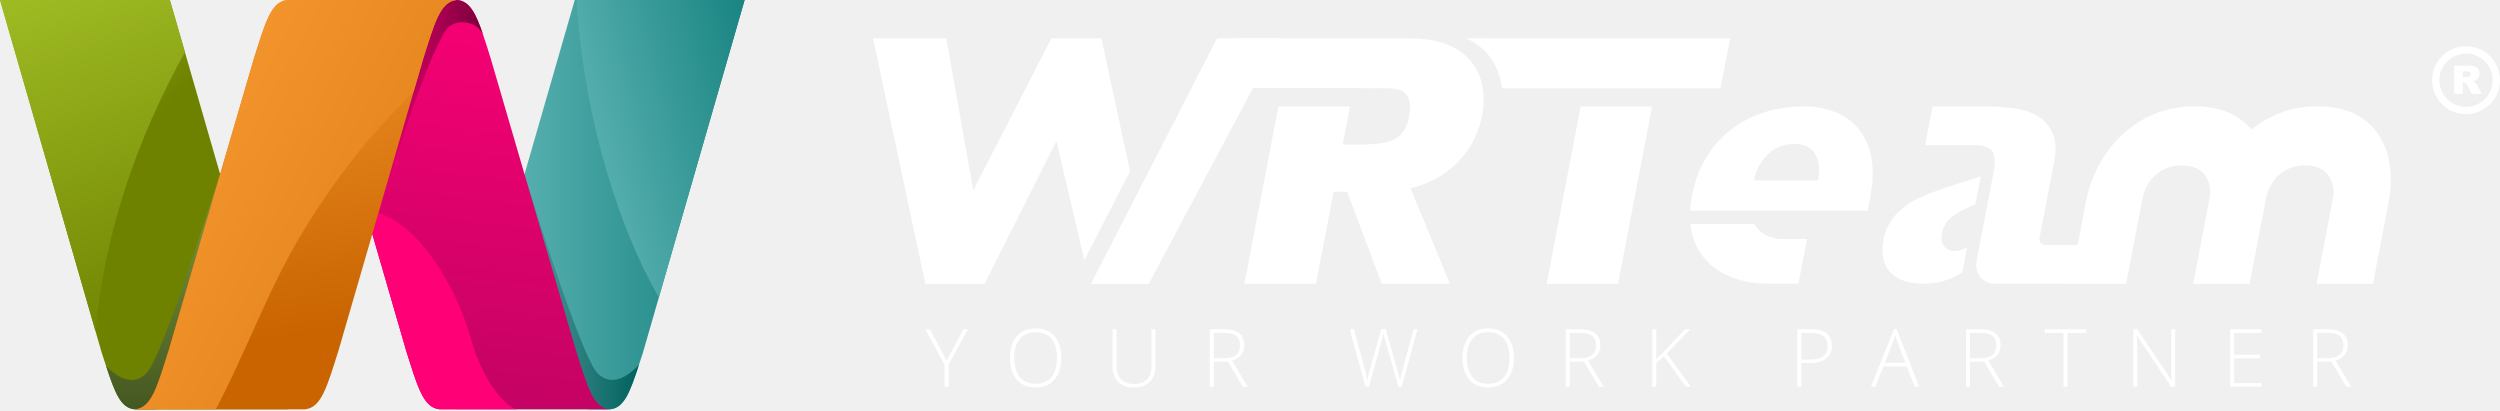
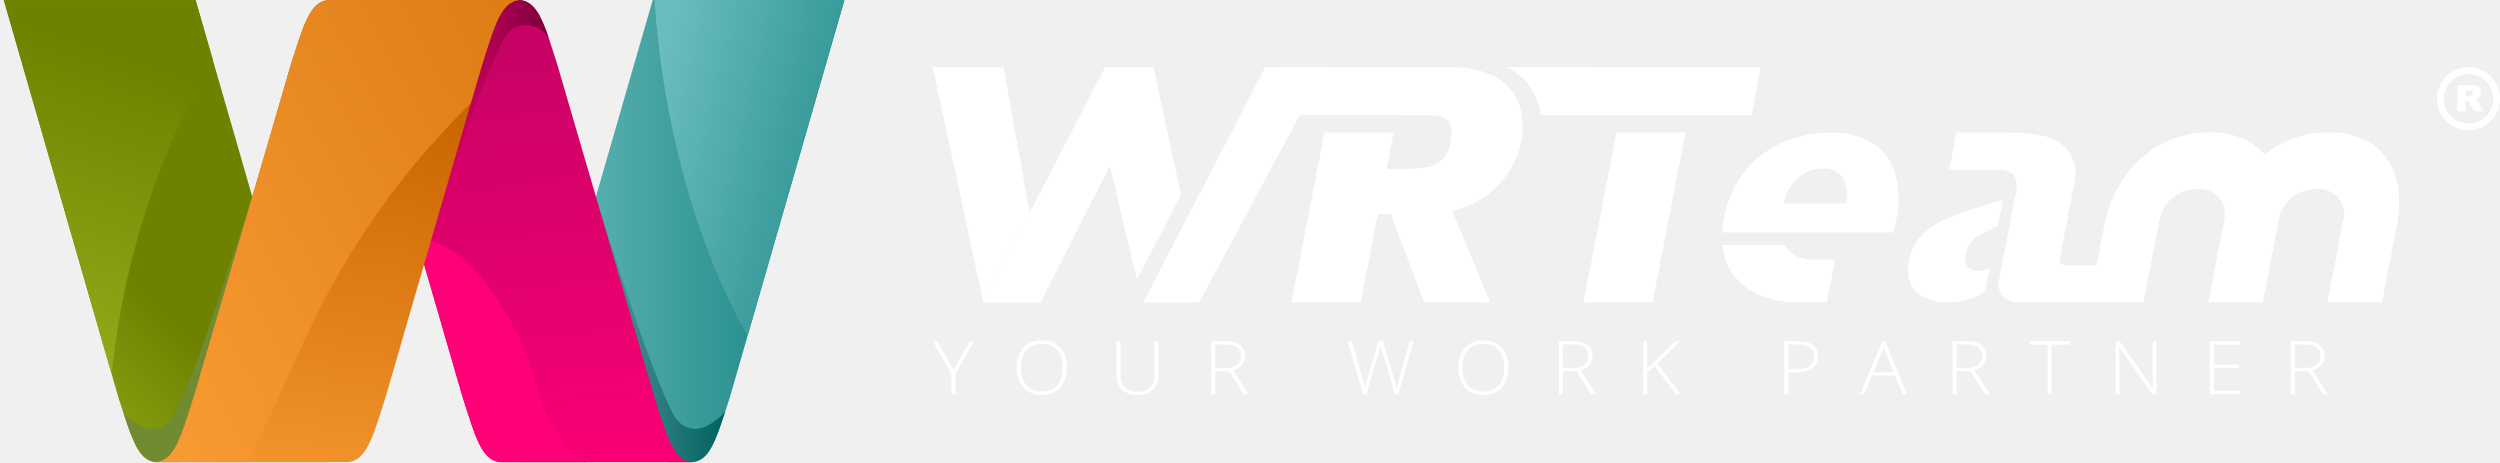
- <svg xmlns="http://www.w3.org/2000/svg" xmlns:xlink="http://www.w3.org/1999/xlink" id="Layer_2" data-name="Layer 2" width="3657" height="600.71" viewBox="0 0 3657 600.71">
+ <svg xmlns="http://www.w3.org/2000/svg" width="595" height="110" viewBox="0 0 595 110" fill="none">
+   <g clip-path="url(#clip0_639_610)">
+     <path d="M200.971 0.014L173.623 94.847C173.256 95.974 172.906 97.041 172.573 98.049C170.14 105.463 168.603 109.619 164.822 109.987H123.615L140.218 52.407L141.819 46.824L155.343 0.014H200.971Z" fill="url(#paint0_linear_639_610)" />
+     <path d="M172.573 98.043C170.14 105.458 168.603 109.614 164.822 109.982H158.988L155.787 107.158L140.224 52.412L140.16 52.184L141.835 46.828L141.982 47.315C142.123 47.78 142.265 48.243 142.408 48.704C142.621 49.43 142.845 50.154 143.08 50.878C143.377 51.828 143.673 52.778 143.97 53.727C144.326 54.865 144.686 56.002 145.049 57.137C145.459 58.418 145.871 59.698 146.285 60.979C146.735 62.377 147.19 63.775 147.649 65.173C148.131 66.641 148.621 68.111 149.118 69.582C149.624 71.091 150.133 72.599 150.645 74.105C151.158 75.612 151.679 77.12 152.211 78.629C152.729 80.098 153.254 81.567 153.786 83.038C154.294 84.433 154.812 85.821 155.339 87.2C155.83 88.48 156.329 89.761 156.837 91.041C157.294 92.173 157.767 93.299 158.255 94.419C158.671 95.364 159.101 96.305 159.562 97.227C160.05 98.378 160.717 99.446 161.537 100.39C162.324 101.185 163.325 101.734 164.418 101.972C165.015 102.09 165.627 102.102 166.227 102.007C167.078 101.866 167.899 101.581 168.654 101.165C170.116 100.337 171.438 99.283 172.573 98.043Z" fill="url(#paint1_linear_639_610)" />
+     <path d="M177.926 79.931L200.974 0.014H155.787C157.343 25.655 164.678 56.816 177.926 79.931Z" fill="url(#paint2_linear_639_610)" />
+     <path d="M164.679 109.984H119.034C114.642 109.568 113.137 104.051 110.019 94.187C109.939 93.931 105.716 79.38 100.932 62.883L98.051 52.974C92.634 34.289 87.403 16.22 87.262 15.807C84.15 5.946 82.648 0.43 78.256 0.014H123.753C127.06 0.334 128.725 3.516 130.675 9.273C131.315 11.174 131.994 13.355 132.766 15.804C133.038 16.659 155.388 93.329 155.66 94.184C158.775 104.064 160.286 109.571 164.679 109.984Z" fill="url(#paint3_linear_639_610)" />
+     <path d="M127.452 91.143C123.011 74.956 110.893 56.816 99.166 56.816C104.625 75.641 109.92 93.906 110.003 94.191C113.125 104.055 114.629 109.559 119.019 109.988H139.65C134.681 108.157 129.658 99.141 127.452 91.143Z" fill="url(#paint4_linear_639_610)" />
+     <path d="M130.675 9.273C130.621 9.152 130.56 9.034 130.492 8.92C129.874 7.9 128.971 7.084 127.894 6.572C126.817 6.06 125.613 5.874 124.432 6.039C123.295 6.121 122.22 6.587 121.384 7.361C120.617 8.172 119.989 9.103 119.524 10.118L119.405 10.348C118.105 12.874 116.969 15.471 115.884 18.106C114.798 20.741 113.819 23.433 112.842 26.11C110.947 31.325 109.17 36.579 107.46 41.855C105.979 46.405 104.54 50.968 103.142 55.545C102.416 57.912 101.701 60.284 100.996 62.662L100.926 62.902L97.254 66.491C97.078 66.491 97.644 58.461 98.048 52.993C98.256 50.169 98.416 48.034 98.416 48.034L108.299 15.823L115.804 3.622L118.976 0.014H123.753C127.054 0.334 128.725 3.519 130.675 9.273Z" fill="url(#paint5_linear_639_610)" />
+     <path d="M78.256 109.984H37.049C33.326 109.632 31.779 105.575 29.404 98.359C29.043 97.258 28.659 96.084 28.251 94.837L0.9 0.014H46.542L59.95 46.484L60.344 47.851L78.256 109.984Z" fill="url(#paint6_linear_639_610)" />
+     <path d="M61.515 52.177L61.451 52.404L45.889 107.151L42.687 109.975H37.056C33.332 109.623 31.786 105.566 29.41 98.35C30.468 99.468 31.689 100.42 33.031 101.174C33.786 101.59 34.607 101.875 35.458 102.016C36.059 102.111 36.673 102.099 37.27 101.98C38.364 101.744 39.365 101.195 40.151 100.399C40.972 99.455 41.639 98.387 42.127 97.236C42.588 96.317 43.017 95.373 43.433 94.428C43.924 93.31 44.397 92.184 44.851 91.05C45.366 89.77 45.866 88.489 46.353 87.209C46.882 85.821 47.4 84.434 47.906 83.046C48.439 81.578 48.964 80.109 49.481 78.638C50.009 77.133 59.991 47.013 60.046 46.815L60.34 47.839L61.515 52.177Z" fill="url(#paint7_linear_639_610)" />
+     <path d="M26.58 89.052C29.264 62.645 37.443 37.091 50.592 14.033L46.542 0.014H0.9L26.58 89.052Z" fill="url(#paint8_linear_639_610)" />
+     <path d="M114.597 15.81C114.328 16.665 92.039 93.608 91.866 94.194C88.745 104.058 87.243 109.561 82.851 109.99H37.193C41.586 109.574 43.094 104.058 46.209 94.194C46.478 93.339 68.831 16.665 69.1 15.81C72.225 5.949 73.723 0.43 78.119 0.014H123.616C119.224 0.43 117.722 5.946 114.597 15.81Z" fill="url(#paint9_linear_639_610)" />
+     <path d="M58.887 109.983C64.489 99.37 69.013 88.264 74.177 77.404C80.037 65.158 87.222 53.592 95.605 42.914C100.719 36.471 106.211 30.338 112.052 24.546C113.569 19.325 114.546 15.969 114.613 15.796C117.734 5.932 119.239 0.429 123.628 0H78.121C73.729 0.416 72.221 5.932 69.106 15.796C68.837 16.651 46.484 93.325 46.215 94.18C43.093 104.044 41.589 109.548 37.199 109.977L58.887 109.983Z" fill="url(#paint10_linear_639_610)" />
+     <path d="M419.072 16.005L416.872 27.384H403.427V27.398H387.002V27.384H366.642C366.619 27.177 366.591 26.97 366.561 26.761C366.22 24.487 365.346 22.323 364.011 20.443C362.588 18.522 360.694 16.993 358.508 16L419.072 16.005Z" fill="white" />
+     <path d="M384.723 31.529L376.891 71.981H393.31L401.14 31.529H384.723Z" fill="white" />
+     <path d="M245.06 50.7L238.841 16.008H222L234.024 72.001L245.06 50.7Z" fill="white" />
+     <path d="M281.096 46.306L274.487 16.006H262.992L234.014 71.962V71.999H247.625L264.16 39.415L270.577 66.593L281.096 46.306Z" fill="white" />
+     <path d="M301.097 16.006L272.086 71.999H285.394L315.448 16.006H301.097Z" fill="white" />
+     <path d="M345.6 50.189C346.522 49.974 347.431 49.704 348.321 49.38C350.931 48.456 353.337 47.044 355.407 45.22C358.845 42.172 361.184 38.094 362.065 33.606C362.471 31.571 362.524 29.482 362.223 27.428C361.917 25.407 361.135 23.486 359.944 21.818C358.539 19.951 356.648 18.5 354.471 17.621C351.62 16.466 348.553 15.918 345.472 16.012H305.073L302.873 27.336H302.365L316.021 27.348H334.246V27.389H335.943C339.906 27.389 342.686 27.233 344.03 28.224C345.375 29.214 345.79 31.03 345.273 33.696C345.057 35.188 344.445 36.596 343.499 37.776C342.549 38.781 341.302 39.46 339.934 39.713C337.827 40.116 335.681 40.292 333.534 40.24H329.99L331.677 31.533H315.219L307.386 71.985H323.845L327.91 50.987H331.007L338.972 71.985H354.659L345.6 50.189Z" fill="white" />
+     <path d="M473.574 63.714C472.684 64.201 471.689 64.468 470.676 64.493C470.229 64.507 469.786 64.422 469.376 64.243C468.968 64.064 468.606 63.796 468.317 63.459C468.001 63.034 467.79 62.544 467.7 62.026C467.61 61.507 467.642 60.975 467.793 60.471C467.962 59.579 468.319 58.734 468.845 57.99C469.369 57.246 470.046 56.622 470.834 56.159C472.327 55.262 473.887 54.477 475.5 53.81L476.72 47.508L475.792 47.802C474.77 48.122 473.266 48.59 471.279 49.204C468.372 50.061 465.523 51.099 462.751 52.311C460.676 53.227 458.803 54.536 457.239 56.163C455.702 57.829 454.686 59.898 454.309 62.123C453.998 63.653 454.044 65.233 454.443 66.743C454.886 68.3 455.91 69.63 457.31 70.462C459.265 71.555 461.495 72.067 463.736 71.937C466.281 71.932 468.787 71.332 471.057 70.188C471.562 69.922 472.046 69.615 472.501 69.269L473.574 63.714Z" fill="white" />
+     <path d="M491.659 63.151C491.441 63.159 491.223 63.116 491.024 63.027C490.825 62.937 490.651 62.803 490.514 62.634C490.375 62.466 490.28 62.268 490.234 62.056C490.187 61.845 490.19 61.625 490.245 61.415L493.646 43.844C494.096 42.262 494.107 40.59 493.683 39.001C493.256 37.413 492.41 35.966 491.228 34.814C488.952 32.702 485.692 31.614 477.911 31.541V31.529H465.639L463.926 40.369H475.855C477.753 40.5 478.982 41.001 479.445 41.927C480.011 43.343 480.101 44.903 479.705 46.375H479.693L478.49 52.58H478.502L476.708 61.817H476.694L475.801 66.414C475.611 67.042 475.569 67.705 475.678 68.352C475.787 68.999 476.045 69.612 476.429 70.144C476.814 70.677 477.32 71.115 477.901 71.425C478.486 71.734 479.132 71.907 479.793 71.93H482.016H484.281H498.4L500.102 63.134L491.659 63.151Z" fill="white" />
+     <path d="M570.837 45.521C570.587 42.978 569.768 40.522 568.442 38.331C567.086 36.151 565.134 34.398 562.812 33.275C560.104 32.024 557.139 31.415 554.154 31.496C551.258 31.487 548.382 31.992 545.665 32.985C543.245 33.892 540.989 35.186 538.989 36.814C537.744 35.332 536.198 34.125 534.45 33.273C531.743 32.021 528.778 31.412 525.79 31.494C522.895 31.485 520.02 31.99 517.301 32.983C514.501 34.025 511.921 35.577 509.698 37.561C507.412 39.586 505.497 41.988 504.039 44.661C502.526 47.388 501.457 50.336 500.873 53.395C500.813 53.708 500.755 54.032 500.715 54.268L497.289 71.966H510.15L513.94 52.393C514.327 50.293 515.451 48.396 517.113 47.039C518.775 45.683 520.871 44.954 523.022 44.983C523.928 44.91 524.839 45.041 525.685 45.367C526.532 45.692 527.294 46.203 527.915 46.861C528.534 47.52 528.998 48.309 529.267 49.169C529.536 50.03 529.605 50.939 529.469 51.83L525.567 71.966H538.548L542.06 53.827C542.172 53.257 542.262 52.726 542.336 52.218C542.746 50.151 543.878 48.292 545.53 46.967C547.183 45.642 549.253 44.936 551.377 44.971C552.283 44.899 553.194 45.03 554.04 45.355C554.889 45.68 555.649 46.191 556.27 46.85C556.889 47.508 557.353 48.297 557.622 49.158C557.89 50.018 557.96 50.928 557.823 51.818L553.924 71.954H566.905L570.364 54.124C570.999 51.302 571.161 48.395 570.837 45.521Z" fill="white" />
+     <path d="M409.915 55.321H423.93H450.704L451.244 52.533C452.255 48.523 452.092 44.312 450.78 40.39C449.726 37.496 447.635 35.086 444.909 33.617C442.243 32.231 439.271 31.52 436.262 31.548C431.918 31.465 427.614 32.358 423.668 34.162C420.152 35.787 417.106 38.265 414.811 41.367C412.565 44.466 411.032 48.016 410.323 51.767C410.098 52.771 409.961 53.791 409.91 54.817C409.903 54.987 409.915 55.144 409.915 55.321ZM427.836 42.392C429.443 40.894 431.57 40.07 433.777 40.094C434.714 40.003 435.657 40.166 436.508 40.565C437.359 40.964 438.084 41.584 438.608 42.36C439.584 44.227 439.821 46.39 439.267 48.421H424.572C424.959 46.112 426.104 43.995 427.831 42.399L427.836 42.392Z" fill="white" />
+     <path d="M424.647 58.326H409.967C410.032 58.903 410.09 59.475 410.199 60.041C410.678 62.405 411.777 64.603 413.384 66.412C415.053 68.254 417.153 69.66 419.501 70.503C422.176 71.501 425.018 71.989 427.874 71.939C428.189 71.939 428.502 71.939 428.801 71.926H434.786L436.757 61.751H430.783C429.552 61.74 428.344 61.42 427.271 60.822C426.198 60.223 425.296 59.364 424.647 58.326Z" fill="white" />
+     <path d="M226.95 88.107L230.85 81.204H231.852L227.412 88.946V93.812H226.454V89.005L222 81.204H223.066L226.95 88.107ZM253.903 87.495C254.004 89.208 253.438 90.896 252.317 92.244C251.774 92.828 251.097 93.288 250.339 93.591C249.582 93.894 248.762 94.03 247.942 93.991C247.122 94.03 246.304 93.893 245.549 93.59C244.792 93.287 244.119 92.827 243.577 92.244C242.452 90.89 241.889 89.196 241.99 87.477C241.887 85.764 242.457 84.076 243.591 82.737C244.137 82.159 244.813 81.704 245.57 81.404C246.325 81.105 247.143 80.969 247.961 81.007C248.778 80.967 249.596 81.103 250.354 81.404C251.108 81.705 251.784 82.163 252.326 82.745C253.445 84.094 254.006 85.783 253.903 87.495ZM243.002 87.495C242.901 88.989 243.352 90.47 244.278 91.684C244.726 92.183 245.289 92.576 245.925 92.833C246.561 93.09 247.252 93.203 247.942 93.164C248.634 93.205 249.325 93.094 249.963 92.84C250.601 92.585 251.169 92.194 251.62 91.697C252.546 90.479 252.997 88.993 252.891 87.495C252.997 86.003 252.548 84.524 251.62 83.314C251.169 82.822 250.604 82.435 249.97 82.183C249.335 81.931 248.648 81.821 247.961 81.861C247.271 81.823 246.582 81.935 245.946 82.189C245.311 82.444 244.743 82.833 244.292 83.327C243.357 84.529 242.901 86.005 243.002 87.495ZM275.718 81.204V89.366C275.756 89.989 275.657 90.613 275.428 91.198C275.199 91.783 274.844 92.317 274.386 92.766C273.884 93.192 273.297 93.52 272.661 93.731C272.024 93.941 271.348 94.03 270.675 93.991C270.016 94.028 269.355 93.938 268.736 93.727C268.114 93.515 267.544 93.187 267.06 92.761C266.611 92.302 266.263 91.761 266.041 91.172C265.817 90.582 265.721 89.956 265.761 89.331V81.204H266.695V89.366C266.663 89.882 266.74 90.399 266.922 90.886C267.107 91.372 267.392 91.82 267.761 92.2C268.165 92.553 268.642 92.824 269.161 92.999C269.677 93.173 270.229 93.246 270.778 93.213C271.315 93.245 271.855 93.173 272.362 93.001C272.872 92.83 273.337 92.562 273.732 92.215C274.094 91.845 274.374 91.409 274.554 90.934C274.734 90.459 274.811 89.954 274.781 89.45V81.201L275.718 81.204ZM289.237 88.322V93.819H288.302V81.21H291.473C292.761 81.117 294.046 81.421 295.138 82.077C295.542 82.391 295.86 82.792 296.065 83.246C296.271 83.7 296.36 84.195 296.323 84.688C296.351 85.455 296.103 86.209 295.621 86.827C295.07 87.456 294.315 87.896 293.474 88.079L297.094 93.83H295.981L292.544 88.333L289.237 88.322ZM289.237 87.563H291.78C292.712 87.618 293.637 87.367 294.397 86.851C294.715 86.594 294.965 86.27 295.128 85.905C295.29 85.54 295.36 85.145 295.332 84.749C295.369 84.356 295.304 83.961 295.147 83.596C294.988 83.231 294.738 82.908 294.42 82.653C293.528 82.142 292.488 81.91 291.448 81.989H289.242L289.237 87.563ZM332.79 93.819H332.023L329.097 84.086C328.854 83.287 328.672 82.631 328.551 82.119C328.455 82.619 328.317 83.195 328.137 83.845C327.957 84.495 326.978 87.82 325.197 93.819H324.414L320.75 81.21H321.725L324.061 89.337C324.153 89.665 324.239 89.968 324.316 90.249C324.393 90.529 324.466 90.79 324.531 91.034C324.594 91.279 324.653 91.514 324.704 91.742C324.756 91.969 324.802 92.197 324.844 92.427C324.992 91.646 325.302 90.458 325.779 88.864L328.058 81.21H329.088L331.759 89.994C332.07 91.007 332.292 91.824 332.425 92.445C332.505 92.031 332.607 91.588 332.731 91.118C332.855 90.647 333.79 87.343 335.536 81.204H336.47L332.79 93.819ZM358.986 87.495C359.087 89.208 358.521 90.896 357.4 92.244C356.857 92.828 356.18 93.288 355.423 93.591C354.665 93.894 353.845 94.03 353.025 93.991C352.205 94.03 351.387 93.893 350.632 93.59C349.875 93.287 349.202 92.827 348.66 92.244C347.536 90.89 346.972 89.196 347.073 87.477C346.97 85.764 347.54 84.076 348.674 82.737C349.22 82.159 349.896 81.704 350.653 81.404C351.408 81.105 352.226 80.969 353.044 81.007C353.862 80.967 354.679 81.103 355.437 81.404C356.191 81.705 356.867 82.163 357.409 82.745C358.531 84.093 359.094 85.782 358.996 87.495H358.986ZM348.085 87.495C347.984 88.989 348.435 90.47 349.361 91.684C349.809 92.183 350.373 92.576 351.008 92.833C351.644 93.09 352.335 93.203 353.025 93.164C353.717 93.205 354.408 93.094 355.046 92.84C355.684 92.585 356.252 92.194 356.703 91.697C357.629 90.479 358.08 88.993 357.974 87.495C358.08 86.003 357.629 84.524 356.703 83.314C356.252 82.822 355.687 82.435 355.053 82.183C354.418 81.931 353.731 81.821 353.044 81.861C352.354 81.823 351.665 81.935 351.029 82.189C350.394 82.444 349.826 82.833 349.375 83.327C348.445 84.531 347.991 86.006 348.094 87.495H348.085ZM371.94 88.322V93.819H371.005V81.21H374.176C375.464 81.117 376.749 81.421 377.84 82.077C378.245 82.391 378.562 82.792 378.768 83.246C378.974 83.7 379.063 84.195 379.025 84.688C379.053 85.455 378.805 86.209 378.324 86.827C377.773 87.456 377.018 87.896 376.176 88.079L379.796 93.83H378.684L375.246 88.333L371.94 88.322ZM371.94 87.563H374.482C375.415 87.618 376.338 87.366 377.097 86.851C377.415 86.594 377.665 86.27 377.829 85.905C377.99 85.54 378.06 85.145 378.032 84.749C378.069 84.356 378.004 83.961 377.847 83.596C377.688 83.231 377.438 82.908 377.121 82.653C376.228 82.142 375.188 81.91 374.148 81.989H371.942L371.94 87.563ZM400.024 93.819H398.903L393.79 87.158L392.011 88.643V93.819H391.077V81.21H392.011V87.769L393.488 86.371L398.711 81.21H399.896L394.435 86.543L400.024 93.819ZM432.704 84.827C432.736 85.36 432.633 85.892 432.407 86.38C432.178 86.868 431.83 87.297 431.39 87.632C430.301 88.342 428.993 88.686 427.672 88.607H425.611V93.819H424.676V81.21H427.948C431.124 81.206 432.711 82.412 432.711 84.829L432.704 84.827ZM425.611 87.846H427.443C428.579 87.933 429.715 87.688 430.699 87.143C431.049 86.868 431.322 86.516 431.498 86.119C431.673 85.721 431.743 85.289 431.701 84.86C431.734 84.455 431.666 84.047 431.5 83.672C431.337 83.296 431.079 82.963 430.752 82.699C429.881 82.167 428.85 81.92 427.817 81.996H425.611V87.846ZM450.98 89.366H445.573L443.703 93.819H442.673L448.034 81.153H448.627L453.878 93.819H452.838L450.98 89.366ZM445.909 88.563H450.677L448.863 84.015C448.707 83.658 448.524 83.163 448.316 82.531C448.167 83.041 447.989 83.542 447.779 84.033L445.909 88.563ZM465.663 88.313V93.81H464.728V81.201H467.9C469.187 81.108 470.472 81.412 471.564 82.069C471.968 82.383 472.286 82.784 472.492 83.237C472.697 83.692 472.786 84.186 472.749 84.679C472.777 85.446 472.529 86.2 472.048 86.818C471.496 87.447 470.741 87.887 469.9 88.07L473.52 93.821H472.407L468.97 88.324L465.663 88.313ZM465.663 87.554H468.206C469.138 87.609 470.061 87.357 470.821 86.842C471.138 86.585 471.388 86.261 471.552 85.896C471.713 85.531 471.783 85.136 471.755 84.741C471.793 84.348 471.727 83.952 471.571 83.587C471.412 83.222 471.162 82.898 470.844 82.644C469.951 82.133 468.911 81.901 467.871 81.98H465.665L465.663 87.554ZM488.261 93.81H487.326V82.024H482.996V81.197H492.593V82.024H488.263L488.261 93.81ZM513.219 93.81H512.284L504.39 82.611H504.318C504.39 83.938 504.427 84.944 504.427 85.63V93.814H503.535V81.206H504.47L512.354 92.388H512.408C512.354 91.355 512.326 90.372 512.326 89.437V81.206H513.228L513.219 93.81ZM533.237 93.81H525.953V81.201H533.237V82.013H526.883V86.793H532.882V87.605H526.883V93.016H533.237V93.81ZM546.143 88.313V93.81H545.209V81.201H548.38C549.667 81.108 550.953 81.412 552.044 82.069C552.448 82.383 552.766 82.784 552.972 83.237C553.177 83.692 553.266 84.186 553.229 84.679C553.257 85.446 553.009 86.2 552.528 86.818C551.976 87.447 551.221 87.887 550.38 88.07L554 93.821H552.888L549.45 88.324L546.143 88.313ZM546.143 87.554H548.698C549.63 87.609 550.555 87.358 551.315 86.842C551.633 86.585 551.883 86.261 552.044 85.896C552.208 85.531 552.278 85.136 552.25 84.741C552.287 84.348 552.222 83.952 552.065 83.587C551.906 83.222 551.656 82.898 551.338 82.644C550.446 82.133 549.406 81.901 548.366 81.98H546.16L546.143 87.554Z" fill="white" />
+     <path d="M593.39 23.498C593.385 21.936 592.764 20.439 591.659 19.334C590.556 18.23 589.059 17.608 587.498 17.604C585.936 17.608 584.439 18.231 583.335 19.335C582.232 20.439 581.608 21.936 581.606 23.498C581.606 25.061 582.228 26.56 583.332 27.665C584.437 28.77 585.934 29.391 587.498 29.391C588.271 29.392 589.039 29.239 589.754 28.942C590.469 28.646 591.117 28.211 591.665 27.662C591.839 27.488 592.004 27.304 592.155 27.11C592.96 26.076 593.394 24.803 593.394 23.493L593.39 23.498ZM584.865 26.519V20.28H588.07C588.529 20.263 588.988 20.314 589.431 20.432C589.739 20.53 590.004 20.73 590.186 20.998C590.385 21.295 590.485 21.647 590.474 22.005C590.487 22.308 590.416 22.61 590.271 22.876C590.124 23.142 589.908 23.364 589.645 23.516C589.436 23.631 589.211 23.713 588.977 23.759C589.153 23.809 589.324 23.884 589.48 23.981C589.592 24.078 589.694 24.187 589.783 24.307C589.883 24.427 589.975 24.557 590.053 24.694L590.984 26.499H588.808L587.781 24.596C587.696 24.414 587.578 24.25 587.431 24.115C587.293 24.017 587.128 23.964 586.961 23.963H586.792V26.49H584.874L584.865 26.519ZM586.798 22.814H587.609C587.781 22.801 587.952 22.773 588.119 22.729C588.244 22.706 588.355 22.637 588.431 22.535C588.522 22.413 588.565 22.262 588.551 22.11C588.538 21.958 588.471 21.816 588.362 21.711C588.146 21.579 587.894 21.522 587.643 21.548H586.798V22.814ZM594.993 23.498C594.991 25.487 594.203 27.395 592.797 28.801C591.389 30.208 589.483 30.999 587.496 31C585.506 30.999 583.6 30.209 582.194 28.803C580.789 27.396 580 25.489 580 23.5C579.998 22.515 580.192 21.539 580.568 20.629C580.944 19.719 581.497 18.892 582.194 18.195C582.891 17.499 583.718 16.946 584.627 16.57C585.538 16.193 586.513 15.999 587.498 16C588.482 15.999 589.458 16.192 590.367 16.569C591.278 16.945 592.104 17.497 592.801 18.193C593.499 18.889 594.051 19.716 594.428 20.625C594.804 21.535 595 22.511 595 23.495L594.993 23.498Z" fill="white" />
+   </g>
  <defs>
-     <linearGradient id="linear-gradient" y1="0.5" x2="1" y2="0.5" gradientUnits="objectBoundingBox">
-       <stop offset="0" stop-color="#6abdbd" />
-       <stop offset="1" stop-color="#117f7c" />
+     <linearGradient id="paint0_linear_639_610" x1="123.615" y1="55.22" x2="200.971" y2="55.22" gradientUnits="userSpaceOnUse">
+       <stop stop-color="#6ABDBD" />
+       <stop offset="1" stop-color="#117F7C" />
    </linearGradient>
-     <linearGradient id="linear-gradient-2" y1="0.5" x2="1" y2="0.5" gradientUnits="objectBoundingBox">
-       <stop offset="0" stop-color="#579d9e" />
-       <stop offset="1" stop-color="#00615e" />
+     <linearGradient id="paint1_linear_639_610" x1="140.16" y1="31.861" x2="172.573" y2="31.861" gradientUnits="userSpaceOnUse">
+       <stop stop-color="#579D9E" />
+       <stop offset="1" stop-color="#00615E" />
    </linearGradient>
-     <linearGradient id="linear-gradient-3" x1="-0.189" y1="0.688" x2="1.18" y2="0.095" xlink:href="#linear-gradient" />
-     <linearGradient id="linear-gradient-4" x1="0.562" y1="-0.124" x2="0.457" y2="0.932" gradientUnits="objectBoundingBox">
-       <stop offset="0" stop-color="#f07" />
-       <stop offset="1" stop-color="#c60264" />
+     <linearGradient id="paint2_linear_639_610" x1="147.247" y1="55.236" x2="216.557" y2="72.212" gradientUnits="userSpaceOnUse">
+       <stop stop-color="#6ABDBD" />
+       <stop offset="1" stop-color="#117F7C" />
    </linearGradient>
-     <linearGradient id="linear-gradient-5" x1="11.699" y1="-3.764" x2="13.506" y2="-3.764" xlink:href="#linear-gradient-4" />
-     <linearGradient id="linear-gradient-6" y1="0.5" x2="1" y2="0.5" gradientUnits="objectBoundingBox">
-       <stop offset="0" stop-color="#f07" />
-       <stop offset="1" stop-color="#79003b" />
+     <linearGradient id="paint3_linear_639_610" x1="126.825" y1="123.95" x2="112.221" y2="8.411" gradientUnits="userSpaceOnUse">
+       <stop stop-color="#FF0077" />
+       <stop offset="1" stop-color="#C60264" />
    </linearGradient>
-     <linearGradient id="linear-gradient-7" x1="0.01" y1="-0.214" x2="0.422" y2="0.373" gradientUnits="objectBoundingBox">
-       <stop offset="0" stop-color="#a7c62a" />
-       <stop offset="1" stop-color="#6f8200" />
+     <linearGradient id="paint4_linear_639_610" x1="1045.96" y1="341.709" x2="1119.11" y2="341.709" gradientUnits="userSpaceOnUse">
+       <stop stop-color="#FF0077" />
+       <stop offset="1" stop-color="#C60264" />
    </linearGradient>
-     <linearGradient id="linear-gradient-8" x1="0.506" y1="0.25" x2="0.48" y2="1.14" gradientUnits="objectBoundingBox">
-       <stop offset="0" stop-color="#718b32" />
-       <stop offset="1" stop-color="#3c4e1f" />
+     <linearGradient id="paint5_linear_639_610" x1="97.221" y1="76.994" x2="130.675" y2="76.994" gradientUnits="userSpaceOnUse">
+       <stop stop-color="#FF0077" />
+       <stop offset="1" stop-color="#79003B" />
    </linearGradient>
-     <linearGradient id="linear-gradient-9" x1="0.426" y1="-0.303" x2="0.688" y2="1.055" xlink:href="#linear-gradient-7" />
-     <linearGradient id="linear-gradient-10" x1="0.406" y1="-0.242" x2="0.54" y2="0.816" gradientUnits="objectBoundingBox">
-       <stop offset="0" stop-color="#fda037" />
-       <stop offset="1" stop-color="#c96400" />
+     <linearGradient id="paint6_linear_639_610" x1="1.674" y1="133.737" x2="49.85" y2="85.455" gradientUnits="userSpaceOnUse">
+       <stop stop-color="#A7C62A" />
+       <stop offset="1" stop-color="#6F8200" />
    </linearGradient>
-     <linearGradient id="linear-gradient-11" x1="-0.228" y1="-0.007" x2="1.901" y2="1.475" xlink:href="#linear-gradient-10" />
+     <linearGradient id="paint7_linear_639_610" x1="45.655" y1="47.636" x2="42.433" y2="-8.44" gradientUnits="userSpaceOnUse">
+       <stop stop-color="#718B32" />
+       <stop offset="1" stop-color="#3C4E1F" />
+     </linearGradient>
+     <linearGradient id="paint8_linear_639_610" x1="22.069" y1="137.222" x2="60.8" y2="25.101" gradientUnits="userSpaceOnUse">
+       <stop stop-color="#A7C62A" />
+       <stop offset="1" stop-color="#6F8200" />
+     </linearGradient>
+     <linearGradient id="paint9_linear_639_610" x1="72.281" y1="136.825" x2="90.853" y2="21.596" gradientUnits="userSpaceOnUse">
+       <stop stop-color="#FDA037" />
+       <stop offset="1" stop-color="#C96400" />
+     </linearGradient>
+     <linearGradient id="paint10_linear_639_610" x1="17.493" y1="110.973" x2="227.748" y2="-4.041" gradientUnits="userSpaceOnUse">
+       <stop stop-color="#FDA037" />
+       <stop offset="1" stop-color="#C96400" />
+     </linearGradient>
+     <clipPath id="clip0_639_610">
+       <rect width="595" height="110" fill="white" />
+     </clipPath>
  </defs>
-   <g id="wrteam_logo" data-name="wrteam logo">
-     <g id="italic">
-       <path id="Path_9777" data-name="Path 9777" d="M2530.77,56.07l-14,73h-85.59v.09H2326.69v-.09H2197.17c-.14-1.33-.32-2.66-.52-4a94.707,94.707,0,0,0-16.27-40.54c-8.08-11.52-19.84-21.1-35-28.51Z" fill="#fff" />
-       <path id="Path_9778" data-name="Path 9778" d="M2312.25,155.66l-49.82,259.49h104.45l49.82-259.49Z" fill="#fff" />
-       <path id="Path_9779" data-name="Path 9779" d="M1423.79,278.65,1384.22,56.08H1277.1l76.49,359.24Z" fill="#fff" />
-       <path id="Path_9780" data-name="Path 9780" d="M1653.05,250.48l-41.98-194.4h-73.13l-184.4,359,.05.24h86.59l105.19-209.05,40.81,174.37Z" fill="#fff" />
-       <path id="Path_9781" data-name="Path 9781" d="M1780.27,56.08,1595.73,415.32h84.66L1871.57,56.08Z" fill="#fff" />
-       <path id="Path_9782" data-name="Path 9782" d="M2063.37,275.39a149.072,149.072,0,0,0,17.31-5.19q27.14-10.23,45.08-26.69A134.519,134.519,0,0,0,2168.11,169a117.382,117.382,0,0,0,1-39.64,83.8,83.8,0,0,0-14.5-36Q2143,76.81,2119.8,66.44t-57.25-10.36h-257l-14,72.66h-3.23l86.87.08h115.94v.27h10.8c25.22,0,42.89-1,51.45,5.35s11.19,18,7.91,35.11q-3.28,17.1-11.28,26.17t-22.68,12.43q-14.67,3.38-40.72,3.37h-22.55l10.73-55.86h-104.7l-49.82,259.49H1925l25.86-134.72h19.7l50.66,134.72H2121Z" fill="#fff" />
-       <path id="Path_9783" data-name="Path 9783" d="M2877.4,362.16h0q-9.65,5-18.44,5a18.89,18.89,0,0,1-15-6.64q-5.74-6.65-3.33-19.18,3.34-17.47,19.34-27.67c7.23-4.62,17.27-9.66,29.68-15.07l7.76-40.43-5.86,1.88q-9.75,3.08-28.71,9-33.37,10.34-54.24,19.93a110.787,110.787,0,0,0-35.07,24.72q-14.2,15.12-18.64,38.24a66,66,0,0,0,.85,29.64q3.77,14.38,18.24,23.86t40.88,9.47a103.13,103.13,0,0,0,46.57-11.22,65.493,65.493,0,0,0,9.19-5.94Z" fill="#fff" />
-       <path id="Path_9784" data-name="Path 9784" d="M2992.52,358.54c-6.15,0-10.18-5-9-11.13l21.64-112.76q7.1-36.9-15.39-57.93c-14.48-13.55-35.21-20.52-84.71-21v-.08H2827l-10.89,56.72H2892c12.08.84,19.89,4.06,22.84,10q5.13,10.32,1.65,28.53h-.08l-7.65,39.85h.08L2897.42,350l-.09.06-5.67,29.54c-4.6,22.63,11.69,35.34,25.39,35.34h14.15l14.41.06h89.81l10.83-56.44Z" fill="#fff" />
-       <path id="Path_9785" data-name="Path 9785" d="M3496.18,245.46c-1.88-17.16-7-32.68-15.24-46.13a86.8,86.8,0,0,0-35.82-32.44c-15.1-7.57-33.63-11.41-55.08-11.41a154.749,154.749,0,0,0-54,9.56,150.937,150.937,0,0,0-42.47,24.57,88.49,88.49,0,0,0-28.88-22.72c-15.1-7.57-33.63-11.41-55.08-11.41a154.791,154.791,0,0,0-54,9.56,152.2,152.2,0,0,0-48.36,29.37,168.565,168.565,0,0,0-36,45.55,188.862,188.862,0,0,0-20.14,56c-.38,2-.75,4.09-1,5.6l-21.8,113.58h81.81l24.11-125.58c.95-4.86,10.7-47.54,57.77-47.54,45.76,0,41.09,43.49,41,43.93l-24.81,129.19h82.57l22.34-116.37c.7-3.66,1.28-7.06,1.76-10.25,1.79-7.94,12.76-46.5,57.55-46.5,45.76,0,41.09,43.49,41,43.93l-24.8,129.19h82.56l22-114.4C3498.73,272,3497.35,256.43,3496.18,245.46Z" fill="#fff" />
-       <path id="Path_9786" data-name="Path 9786" d="M2472.53,308.31h89.16a.131.131,0,0,1,0-.06H2732l3.44-17.89q9.17-47.71-2.94-77.91T2695.15,169a116.1,116.1,0,0,0-55-13.3q-45.19,0-80.11,16.77T2503.7,218.7c-14.26,19.63-23.63,41.87-28.55,66.73-1.77,8.94-2.49,14.62-2.63,19.57C2472.45,306.12,2472.57,307.17,2472.53,308.31Zm114-82.94a54.311,54.311,0,0,1,37.8-14.79q21.85,0,30.73,14.54t4.19,38.89h-93.47q4.57-23.85,20.74-38.64Z" fill="#fff" />
-       <path id="Path_9787" data-name="Path 9787" d="M2566.23,327.6h-93.38c.41,3.7.78,7.4,1.53,11a88.05,88.05,0,0,0,20.26,40.88c10.17,11.52,23.26,20.36,38.91,26.25,10.5,4,27.45,9.21,53.26,9.21,2,0,4,0,5.85-.09h38.08l12.54-65.28h-38C2603.74,349.6,2577.45,349,2566.23,327.6Z" fill="#fff" />
-     </g>
-     <path id="Path_9788" data-name="Path 9788" d="M1089.24,0,940.35,516.29q-3,9.19-5.72,17.43c-13.25,40.37-21.62,63-42.19,65H668.09l90.4-313.48,8.77-30.39h0L840.75,0Z" fill="url(#linear-gradient)" />
-     <path id="Path_9789" data-name="Path 9789" d="M934.63,533.72c-13.25,40.37-21.62,63-42.19,65H860.69l-17.48-15.38-84.72-298.1-.34-1.23,9.11-29.16.81,2.65q1.15,3.79,2.32,7.56,1.82,5.93,3.66,11.84,2.41,7.75,4.85,15.51,2.91,9.28,5.87,18.56,3.35,10.52,6.73,21,3.68,11.41,7.42,22.83,3.95,12,8,24,4.13,12.33,8.32,24.63t8.53,24.62q4.23,12,8.57,24,4.15,11.4,8.46,22.73,4,10.47,8.16,20.88,3.74,9.24,7.72,18.39c2.27,5.14,4.61,10.26,7.12,15.29,3,6,6,12.43,10.75,17.22a31.43,31.43,0,0,0,15.69,8.61,28.1,28.1,0,0,0,9.85.19,41.259,41.259,0,0,0,13.22-4.59C921.32,546.47,928.34,540.32,934.63,533.72Z" fill="url(#linear-gradient-2)" />
-     <path id="Path_9790" data-name="Path 9790" d="M963.77,435.09,1089.24,0h-246C851.71,139.59,891.65,309.25,963.77,435.09Z" fill="url(#linear-gradient-3)" />
-     <path id="Path_9791" data-name="Path 9791" d="M891.66,598.71H643.16c-23.91-2.26-32.11-32.3-49.08-86-.44-1.39-23.42-80.61-49.46-170.43-5.14-17.74-10.41-35.89-15.64-53.94C499.49,186.62,471,88.24,470.24,86c-17-53.71-25.17-83.74-49.09-86h247.7c18,1.69,27.07,19.07,37.68,50.4,3.51,10.35,7.18,22.22,11.39,35.56,1.48,4.65,123.16,422.07,124.64,426.72C859.54,566.41,867.74,596.45,891.66,598.71Z" fill="url(#linear-gradient-4)" />
-     <path id="Path_9792" data-name="Path 9792" d="M689,496.13C664.83,408,598.85,309.25,535,309.25c29.72,102.48,58.54,201.92,59,203.47,17,53.7,25.18,83.73,49.09,86H755.4C728.35,588.75,701,539.67,689,496.13Z" fill="url(#linear-gradient-5)" />
-     <path id="Path_9793" data-name="Path 9793" d="M706.53,50.41a18.285,18.285,0,0,0-1-1.91c-6.5-11.9-19.93-16.94-33-15.77a27.31,27.31,0,0,0-16.6,7.19c-4.37,4.21-7.36,9.62-10.13,15l-.65,1.25c-7.08,13.75-13.27,27.9-19.1,42.23s-11.25,29-16.56,43.6c-10.31,28.39-20,57-29.3,85.72q-12.09,37.15-23.51,74.53Q550.76,321.58,545,341l-.39,1.3-20,19.54c-.95,0,2.12-43.72,4.32-73.48,1.13-15.37,2-27,2-27L584.73,86l40.85-66.42L642.85,0h26C686.82,1.7,695.92,19.08,706.53,50.41Z" fill="url(#linear-gradient-6)" />
-     <path id="Path_9794" data-name="Path 9794" d="M421.15,598.71H196.8c-20.27-1.91-28.69-24-41.63-63.29q-2.94-9-6.28-19.13L0,0H248.49l73,253,2.14,7.44Z" fill="url(#linear-gradient-7)" />
-     <path id="Path_9795" data-name="Path 9795" d="M330,284l-.34,1.23-84.72,298.1-17.48,15.38H196.8c-20.27-1.91-28.69-24-41.63-63.29a83.37,83.37,0,0,0,19.72,15.37,41.259,41.259,0,0,0,13.22,4.59,28.162,28.162,0,0,0,9.86-.19,31.4,31.4,0,0,0,15.68-8.61c4.75-4.79,7.78-11.25,10.75-17.22,2.51-5,4.85-10.15,7.12-15.29q4-9.14,7.72-18.39,4.2-10.4,8.17-20.88,4.32-11.32,8.45-22.73,4.35-12,8.57-24c2.88-8.2,57.22-172.18,57.55-173.25l1.61,5.58Z" fill="url(#linear-gradient-8)" />
-     <path id="Path_9796" data-name="Path 9796" d="M139.8,484.75c12.57-142.41,60.28-281.46,130.71-408.42L248.49,0H0Z" fill="url(#linear-gradient-9)" />
-     <path id="Path_9797" data-name="Path 9797" d="M619,86c-1.47,4.65-122.82,423.53-123.83,426.73-17,53.7-25.17,83.73-49.09,86H197.59c23.91-2.26,32.12-32.29,49.09-86C248.15,508.07,369.84,90.64,371.31,86c17-53.69,25.18-83.73,49.09-86H668.09C644.18,2.26,636,32.3,619,86Z" fill="url(#linear-gradient-10)" />
-     <path id="Path_9798" data-name="Path 9798" d="M315.67,598.71c30.5-57.78,55.14-118.24,83.24-177.36,31.88-67.1,71.06-129.13,116.68-187.71,27.67-35.53,58.07-68.18,89.54-100C613.39,105.21,618.7,86.94,619,86c17-53.7,25.18-83.74,49.09-86H420.4c-23.92,2.26-32.12,32.3-49.09,86-1.47,4.65-123.16,422.08-124.63,426.73-17,53.7-25.18,83.73-49.09,86Z" fill="url(#linear-gradient-11)" />
-     <text id="YOUR_WORK_PARTNER" data-name="YOUR WORK PARTNER" transform="translate(1353.54 565.71)" fill="#fff" font-size="117.8" font-family="OpenSans-Light, Open Sans" font-weight="300" letter-spacing="0.48em">
-       <tspan x="0" y="0">YOUR WORK PARTNER</tspan>
-     </text>
-     <path id="Path_9799" data-name="Path 9799" d="M3646.34,117.34h0a39.09,39.09,0,0,0-39-39h0a39.11,39.11,0,0,0-39,39h0a39,39,0,0,0,39,39h0a38.92,38.92,0,0,0,27.59-11.45,39.681,39.681,0,0,0,3.24-3.66,38.931,38.931,0,0,0,8.2-23.94Zm-56.44,20V96.11h21.23a30.549,30.549,0,0,1,9,1,9.521,9.521,0,0,1,5,3.75,11.328,11.328,0,0,1,1.91,6.67,11,11,0,0,1-5.49,10,15.238,15.238,0,0,1-4.47,1.61,13,13,0,0,1,3.33,1.53,13.515,13.515,0,0,1,2,2.16,17.012,17.012,0,0,1,1.79,2.56l6.16,11.95h-14.4l-6.8-12.6a9.8,9.8,0,0,0-2.32-3.18,5.35,5.35,0,0,0-3.12-1h-1.12v16.72h-12.7Zm12.8-24.52h5.37a18.832,18.832,0,0,0,3.38-.56,3.37,3.37,0,0,0,2.061-1.29,4.151,4.151,0,0,0-.46-5.45c-.85-.72-2.43-1.07-4.76-1.07h-5.59v8.37Zm54.25,4.53h0A49.658,49.658,0,0,1,3607.32,167h-.01a49.64,49.64,0,0,1-49.62-49.64h0a49.609,49.609,0,0,1,49.64-49.63h0a49.61,49.61,0,0,1,49.67,49.6Z" fill="#fff" />
-   </g>
</svg>
